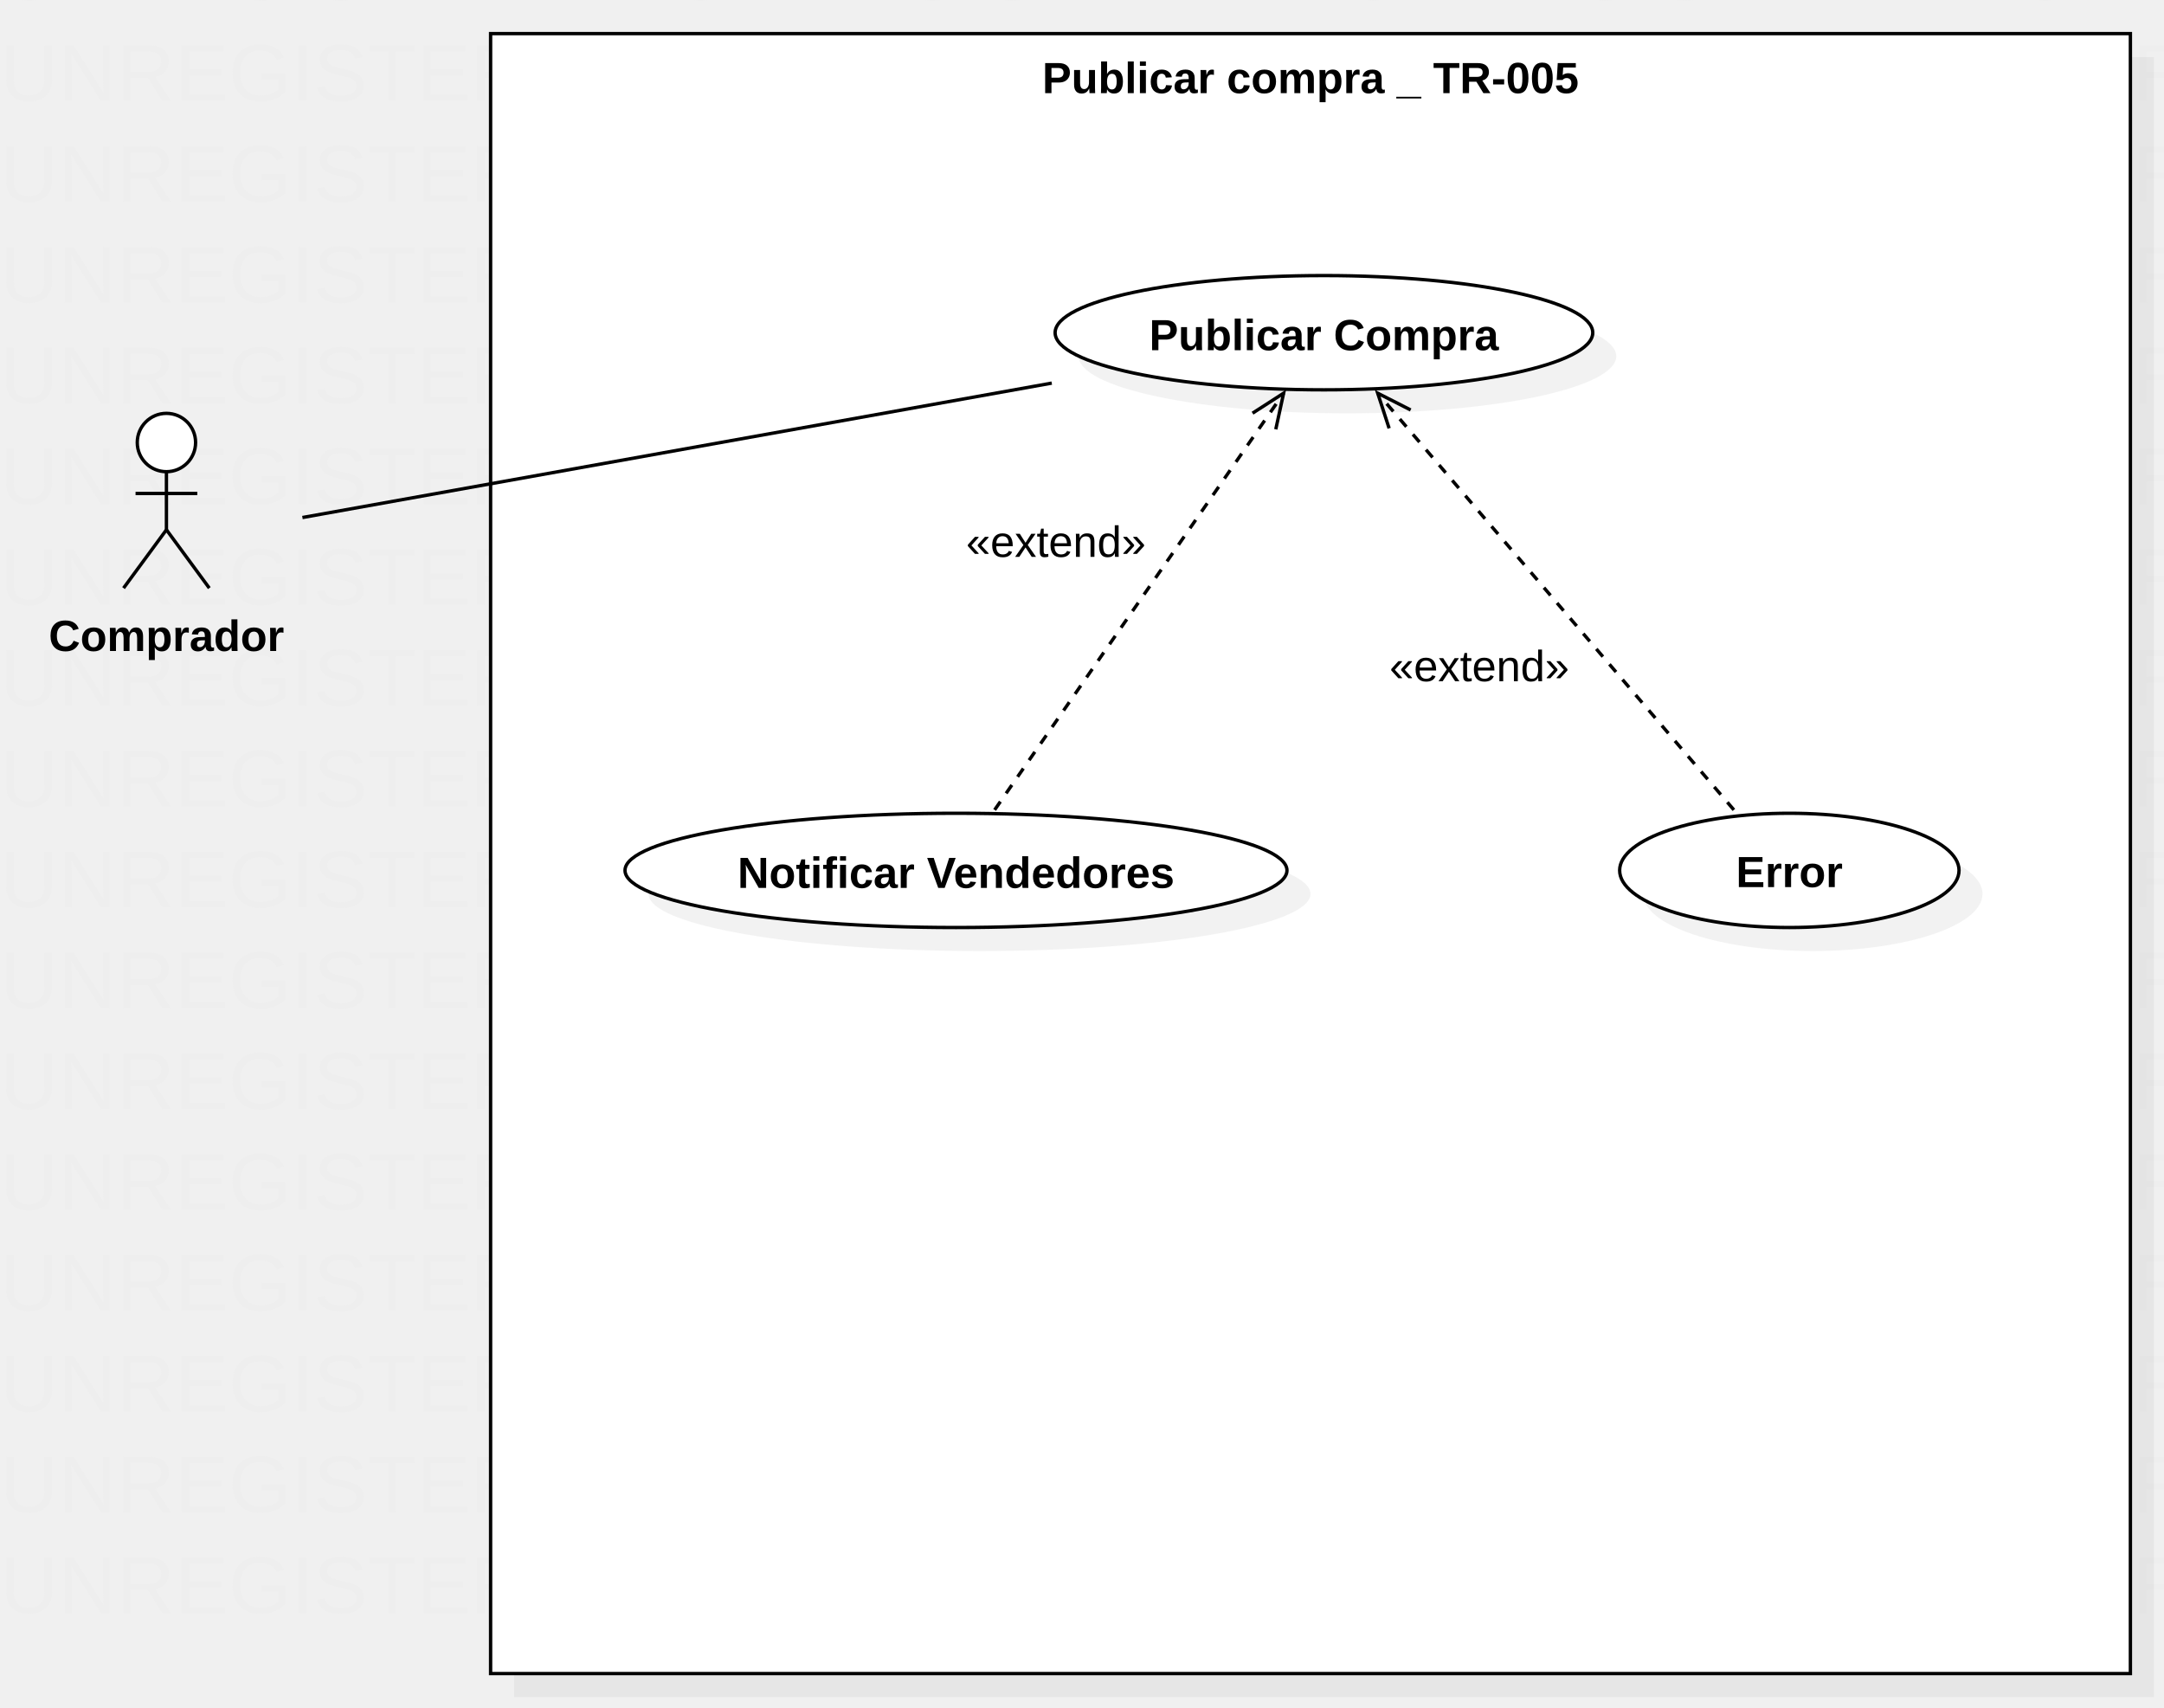
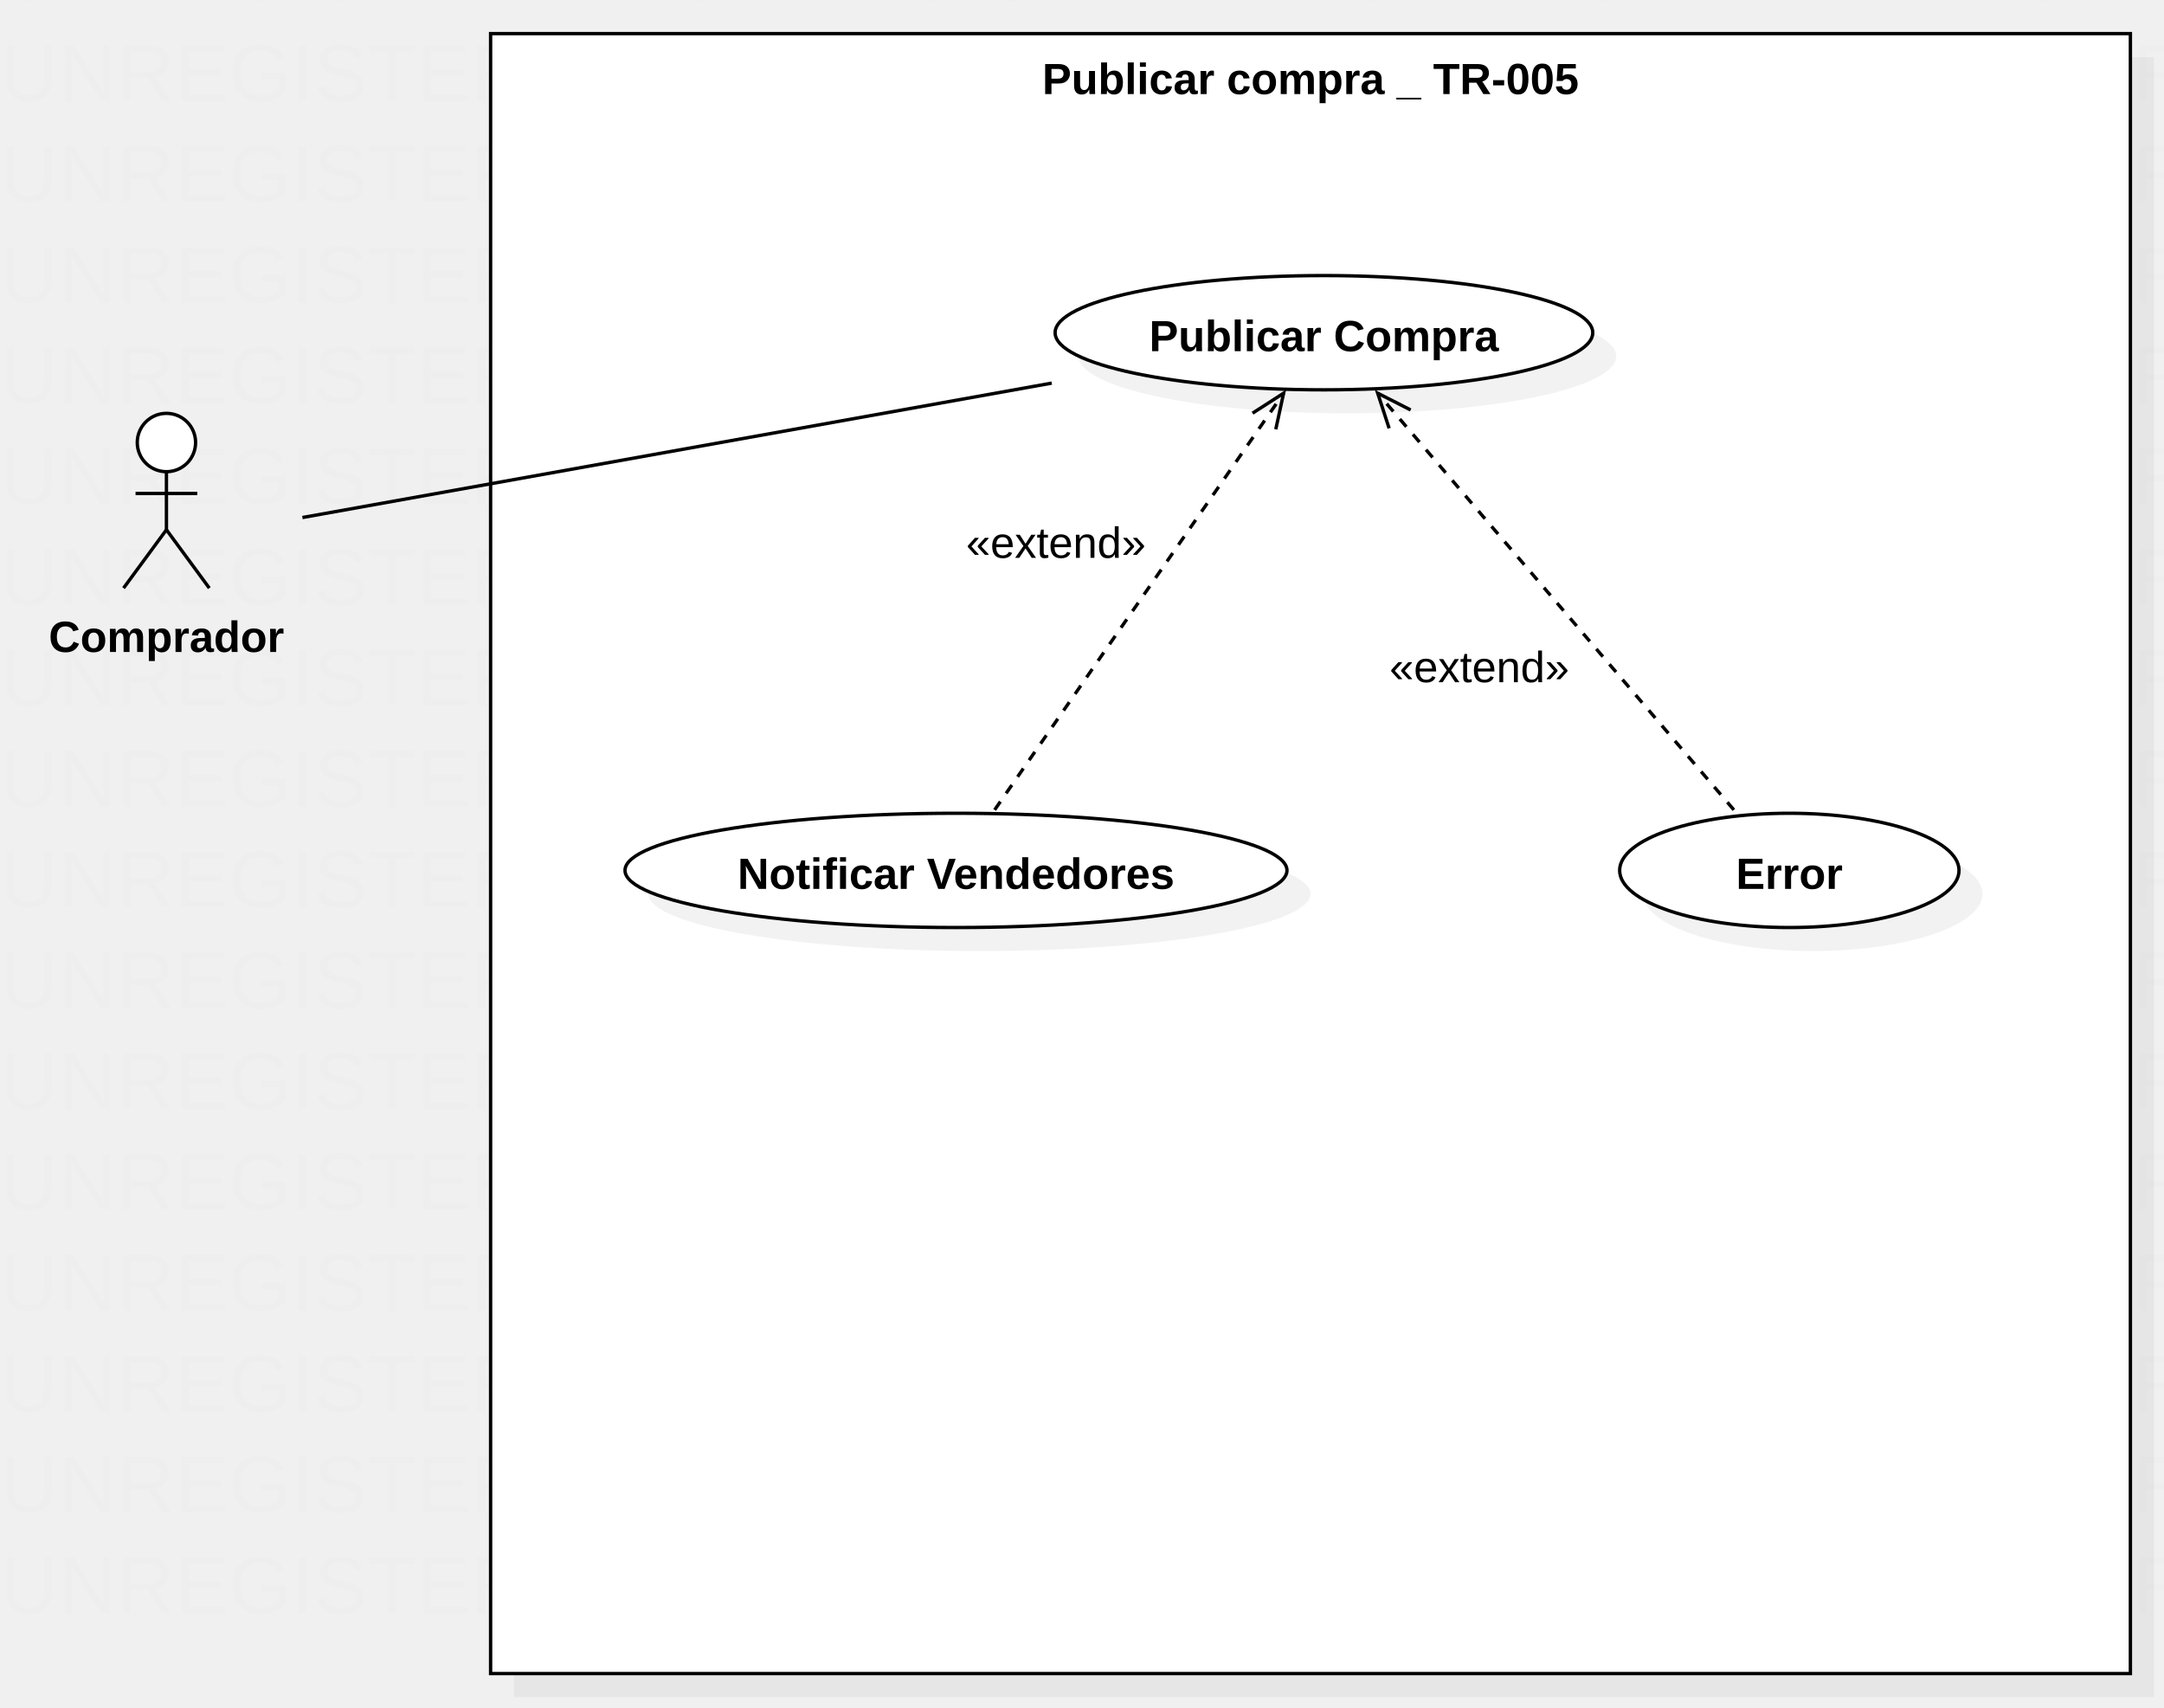
<svg xmlns="http://www.w3.org/2000/svg" version="1.1" width="644" height="508">
  <defs />
  <g>
    <text fill="#eeeeee" stroke="none" font-family="Arial" font-size="24px" font-style="normal" font-weight="normal" text-decoration="none" x="0" y="0">UNREGISTERED</text>
    <text fill="#eeeeee" stroke="none" font-family="Arial" font-size="24px" font-style="normal" font-weight="normal" text-decoration="none" x="0" y="30">UNREGISTERED</text>
    <text fill="#eeeeee" stroke="none" font-family="Arial" font-size="24px" font-style="normal" font-weight="normal" text-decoration="none" x="0" y="60">UNREGISTERED</text>
    <text fill="#eeeeee" stroke="none" font-family="Arial" font-size="24px" font-style="normal" font-weight="normal" text-decoration="none" x="0" y="90">UNREGISTERED</text>
    <text fill="#eeeeee" stroke="none" font-family="Arial" font-size="24px" font-style="normal" font-weight="normal" text-decoration="none" x="0" y="120">UNREGISTERED</text>
    <text fill="#eeeeee" stroke="none" font-family="Arial" font-size="24px" font-style="normal" font-weight="normal" text-decoration="none" x="0" y="150">UNREGISTERED</text>
    <text fill="#eeeeee" stroke="none" font-family="Arial" font-size="24px" font-style="normal" font-weight="normal" text-decoration="none" x="0" y="180">UNREGISTERED</text>
    <text fill="#eeeeee" stroke="none" font-family="Arial" font-size="24px" font-style="normal" font-weight="normal" text-decoration="none" x="0" y="210">UNREGISTERED</text>
    <text fill="#eeeeee" stroke="none" font-family="Arial" font-size="24px" font-style="normal" font-weight="normal" text-decoration="none" x="0" y="240">UNREGISTERED</text>
    <text fill="#eeeeee" stroke="none" font-family="Arial" font-size="24px" font-style="normal" font-weight="normal" text-decoration="none" x="0" y="270">UNREGISTERED</text>
    <text fill="#eeeeee" stroke="none" font-family="Arial" font-size="24px" font-style="normal" font-weight="normal" text-decoration="none" x="0" y="300">UNREGISTERED</text>
    <text fill="#eeeeee" stroke="none" font-family="Arial" font-size="24px" font-style="normal" font-weight="normal" text-decoration="none" x="0" y="330">UNREGISTERED</text>
    <text fill="#eeeeee" stroke="none" font-family="Arial" font-size="24px" font-style="normal" font-weight="normal" text-decoration="none" x="0" y="360">UNREGISTERED</text>
    <text fill="#eeeeee" stroke="none" font-family="Arial" font-size="24px" font-style="normal" font-weight="normal" text-decoration="none" x="0" y="390">UNREGISTERED</text>
    <text fill="#eeeeee" stroke="none" font-family="Arial" font-size="24px" font-style="normal" font-weight="normal" text-decoration="none" x="0" y="420">UNREGISTERED</text>
    <text fill="#eeeeee" stroke="none" font-family="Arial" font-size="24px" font-style="normal" font-weight="normal" text-decoration="none" x="0" y="450">UNREGISTERED</text>
    <text fill="#eeeeee" stroke="none" font-family="Arial" font-size="24px" font-style="normal" font-weight="normal" text-decoration="none" x="0" y="480">UNREGISTERED</text>
    <text fill="#eeeeee" stroke="none" font-family="Arial" font-size="24px" font-style="normal" font-weight="normal" text-decoration="none" x="200" y="0">UNREGISTERED</text>
    <text fill="#eeeeee" stroke="none" font-family="Arial" font-size="24px" font-style="normal" font-weight="normal" text-decoration="none" x="200" y="30">UNREGISTERED</text>
    <text fill="#eeeeee" stroke="none" font-family="Arial" font-size="24px" font-style="normal" font-weight="normal" text-decoration="none" x="200" y="60">UNREGISTERED</text>
    <text fill="#eeeeee" stroke="none" font-family="Arial" font-size="24px" font-style="normal" font-weight="normal" text-decoration="none" x="200" y="90">UNREGISTERED</text>
    <text fill="#eeeeee" stroke="none" font-family="Arial" font-size="24px" font-style="normal" font-weight="normal" text-decoration="none" x="200" y="120">UNREGISTERED</text>
    <text fill="#eeeeee" stroke="none" font-family="Arial" font-size="24px" font-style="normal" font-weight="normal" text-decoration="none" x="200" y="150">UNREGISTERED</text>
    <text fill="#eeeeee" stroke="none" font-family="Arial" font-size="24px" font-style="normal" font-weight="normal" text-decoration="none" x="200" y="180">UNREGISTERED</text>
    <text fill="#eeeeee" stroke="none" font-family="Arial" font-size="24px" font-style="normal" font-weight="normal" text-decoration="none" x="200" y="210">UNREGISTERED</text>
    <text fill="#eeeeee" stroke="none" font-family="Arial" font-size="24px" font-style="normal" font-weight="normal" text-decoration="none" x="200" y="240">UNREGISTERED</text>
    <text fill="#eeeeee" stroke="none" font-family="Arial" font-size="24px" font-style="normal" font-weight="normal" text-decoration="none" x="200" y="270">UNREGISTERED</text>
    <text fill="#eeeeee" stroke="none" font-family="Arial" font-size="24px" font-style="normal" font-weight="normal" text-decoration="none" x="200" y="300">UNREGISTERED</text>
    <text fill="#eeeeee" stroke="none" font-family="Arial" font-size="24px" font-style="normal" font-weight="normal" text-decoration="none" x="200" y="330">UNREGISTERED</text>
    <text fill="#eeeeee" stroke="none" font-family="Arial" font-size="24px" font-style="normal" font-weight="normal" text-decoration="none" x="200" y="360">UNREGISTERED</text>
    <text fill="#eeeeee" stroke="none" font-family="Arial" font-size="24px" font-style="normal" font-weight="normal" text-decoration="none" x="200" y="390">UNREGISTERED</text>
    <text fill="#eeeeee" stroke="none" font-family="Arial" font-size="24px" font-style="normal" font-weight="normal" text-decoration="none" x="200" y="420">UNREGISTERED</text>
    <text fill="#eeeeee" stroke="none" font-family="Arial" font-size="24px" font-style="normal" font-weight="normal" text-decoration="none" x="200" y="450">UNREGISTERED</text>
    <text fill="#eeeeee" stroke="none" font-family="Arial" font-size="24px" font-style="normal" font-weight="normal" text-decoration="none" x="200" y="480">UNREGISTERED</text>
    <text fill="#eeeeee" stroke="none" font-family="Arial" font-size="24px" font-style="normal" font-weight="normal" text-decoration="none" x="400" y="0">UNREGISTERED</text>
    <text fill="#eeeeee" stroke="none" font-family="Arial" font-size="24px" font-style="normal" font-weight="normal" text-decoration="none" x="400" y="30">UNREGISTERED</text>
    <text fill="#eeeeee" stroke="none" font-family="Arial" font-size="24px" font-style="normal" font-weight="normal" text-decoration="none" x="400" y="60">UNREGISTERED</text>
    <text fill="#eeeeee" stroke="none" font-family="Arial" font-size="24px" font-style="normal" font-weight="normal" text-decoration="none" x="400" y="90">UNREGISTERED</text>
    <text fill="#eeeeee" stroke="none" font-family="Arial" font-size="24px" font-style="normal" font-weight="normal" text-decoration="none" x="400" y="120">UNREGISTERED</text>
    <text fill="#eeeeee" stroke="none" font-family="Arial" font-size="24px" font-style="normal" font-weight="normal" text-decoration="none" x="400" y="150">UNREGISTERED</text>
    <text fill="#eeeeee" stroke="none" font-family="Arial" font-size="24px" font-style="normal" font-weight="normal" text-decoration="none" x="400" y="180">UNREGISTERED</text>
    <text fill="#eeeeee" stroke="none" font-family="Arial" font-size="24px" font-style="normal" font-weight="normal" text-decoration="none" x="400" y="210">UNREGISTERED</text>
    <text fill="#eeeeee" stroke="none" font-family="Arial" font-size="24px" font-style="normal" font-weight="normal" text-decoration="none" x="400" y="240">UNREGISTERED</text>
    <text fill="#eeeeee" stroke="none" font-family="Arial" font-size="24px" font-style="normal" font-weight="normal" text-decoration="none" x="400" y="270">UNREGISTERED</text>
    <text fill="#eeeeee" stroke="none" font-family="Arial" font-size="24px" font-style="normal" font-weight="normal" text-decoration="none" x="400" y="300">UNREGISTERED</text>
    <text fill="#eeeeee" stroke="none" font-family="Arial" font-size="24px" font-style="normal" font-weight="normal" text-decoration="none" x="400" y="330">UNREGISTERED</text>
    <text fill="#eeeeee" stroke="none" font-family="Arial" font-size="24px" font-style="normal" font-weight="normal" text-decoration="none" x="400" y="360">UNREGISTERED</text>
    <text fill="#eeeeee" stroke="none" font-family="Arial" font-size="24px" font-style="normal" font-weight="normal" text-decoration="none" x="400" y="390">UNREGISTERED</text>
    <text fill="#eeeeee" stroke="none" font-family="Arial" font-size="24px" font-style="normal" font-weight="normal" text-decoration="none" x="400" y="420">UNREGISTERED</text>
    <text fill="#eeeeee" stroke="none" font-family="Arial" font-size="24px" font-style="normal" font-weight="normal" text-decoration="none" x="400" y="450">UNREGISTERED</text>
    <text fill="#eeeeee" stroke="none" font-family="Arial" font-size="24px" font-style="normal" font-weight="normal" text-decoration="none" x="400" y="480">UNREGISTERED</text>
    <text fill="#eeeeee" stroke="none" font-family="Arial" font-size="24px" font-style="normal" font-weight="normal" text-decoration="none" x="600" y="0">UNREGISTERED</text>
    <text fill="#eeeeee" stroke="none" font-family="Arial" font-size="24px" font-style="normal" font-weight="normal" text-decoration="none" x="600" y="30">UNREGISTERED</text>
    <text fill="#eeeeee" stroke="none" font-family="Arial" font-size="24px" font-style="normal" font-weight="normal" text-decoration="none" x="600" y="60">UNREGISTERED</text>
    <text fill="#eeeeee" stroke="none" font-family="Arial" font-size="24px" font-style="normal" font-weight="normal" text-decoration="none" x="600" y="90">UNREGISTERED</text>
    <text fill="#eeeeee" stroke="none" font-family="Arial" font-size="24px" font-style="normal" font-weight="normal" text-decoration="none" x="600" y="120">UNREGISTERED</text>
    <text fill="#eeeeee" stroke="none" font-family="Arial" font-size="24px" font-style="normal" font-weight="normal" text-decoration="none" x="600" y="150">UNREGISTERED</text>
    <text fill="#eeeeee" stroke="none" font-family="Arial" font-size="24px" font-style="normal" font-weight="normal" text-decoration="none" x="600" y="180">UNREGISTERED</text>
    <text fill="#eeeeee" stroke="none" font-family="Arial" font-size="24px" font-style="normal" font-weight="normal" text-decoration="none" x="600" y="210">UNREGISTERED</text>
    <text fill="#eeeeee" stroke="none" font-family="Arial" font-size="24px" font-style="normal" font-weight="normal" text-decoration="none" x="600" y="240">UNREGISTERED</text>
    <text fill="#eeeeee" stroke="none" font-family="Arial" font-size="24px" font-style="normal" font-weight="normal" text-decoration="none" x="600" y="270">UNREGISTERED</text>
    <text fill="#eeeeee" stroke="none" font-family="Arial" font-size="24px" font-style="normal" font-weight="normal" text-decoration="none" x="600" y="300">UNREGISTERED</text>
    <text fill="#eeeeee" stroke="none" font-family="Arial" font-size="24px" font-style="normal" font-weight="normal" text-decoration="none" x="600" y="330">UNREGISTERED</text>
    <text fill="#eeeeee" stroke="none" font-family="Arial" font-size="24px" font-style="normal" font-weight="normal" text-decoration="none" x="600" y="360">UNREGISTERED</text>
    <text fill="#eeeeee" stroke="none" font-family="Arial" font-size="24px" font-style="normal" font-weight="normal" text-decoration="none" x="600" y="390">UNREGISTERED</text>
    <text fill="#eeeeee" stroke="none" font-family="Arial" font-size="24px" font-style="normal" font-weight="normal" text-decoration="none" x="600" y="420">UNREGISTERED</text>
    <text fill="#eeeeee" stroke="none" font-family="Arial" font-size="24px" font-style="normal" font-weight="normal" text-decoration="none" x="600" y="450">UNREGISTERED</text>
    <text fill="#eeeeee" stroke="none" font-family="Arial" font-size="24px" font-style="normal" font-weight="normal" text-decoration="none" x="600" y="480">UNREGISTERED</text>
    <g transform="translate(-318,-214) scale(1,1)">
      <rect fill="#C0C0C0" stroke="none" x="471" y="231" width="488" height="488" opacity="0.2" />
    </g>
    <g transform="translate(-318,-214) scale(1,1)">
      <rect fill="#ffffff" stroke="none" x="464" y="224" width="488" height="488" />
    </g>
    <g transform="translate(-318,-214) scale(1,1)">
      <path fill="none" stroke="#000000" d="M 464 224 L 952 224 L 952 712 L 464 712 L 464 224 Z Z" stroke-miterlimit="10" />
    </g>
    <g transform="translate(-318,-214) scale(1,1)">
      <g>
        <path fill="none" stroke="none" />
-         <text fill="#000000" stroke="none" font-family="Arial" font-size="13px" font-style="normal" font-weight="bold" text-decoration="none" x="628.166" y="241.71">Publicar compra _ TR-005</text>
+         <text fill="#000000" stroke="none" font-family="Arial" font-size="13px" font-style="normal" font-weight="bold" text-decoration="none" x="628.166" y="242">Publicar compra _ TR-005</text>
      </g>
    </g>
    <g transform="translate(-318,-214) scale(1,1)">
      <path fill="#ffffff" stroke="none" d="M 358.85 345.68 C 358.85 340.886 362.736 337 367.53 337 C 372.323 337 376.209 340.886 376.209 345.68 C 376.209 350.474 372.323 354.36 367.53 354.36 C 362.736 354.36 358.85 350.474 358.85 345.68 Z" />
    </g>
    <g transform="translate(-318,-214) scale(1,1)">
      <path fill="none" stroke="#000000" d="M 358.85 345.68 C 358.85 340.886 362.736 337 367.53 337 C 372.323 337 376.209 340.886 376.209 345.68 C 376.209 350.474 372.323 354.36 367.53 354.36 C 362.736 354.36 358.85 350.474 358.85 345.68 Z" stroke-miterlimit="10" />
    </g>
    <g transform="translate(-318,-214) scale(1,1)">
      <path fill="none" stroke="#000000" d="M 367.53 354.36 L 367.53 371.64" stroke-miterlimit="10" />
    </g>
    <g transform="translate(-318,-214) scale(1,1)">
      <path fill="none" stroke="#000000" d="M 358.34 360.84 L 376.719 360.84" stroke-miterlimit="10" />
    </g>
    <g transform="translate(-318,-214) scale(1,1)">
      <path fill="none" stroke="#000000" d="M 367.53 371.64 L 354.766 389" stroke-miterlimit="10" />
    </g>
    <g transform="translate(-318,-214) scale(1,1)">
      <path fill="none" stroke="#000000" d="M 367.53 371.64 L 380.293 389" stroke-miterlimit="10" />
    </g>
    <g transform="translate(-318,-214) scale(1,1)">
      <g>
        <path fill="none" stroke="none" />
-         <text fill="#000000" stroke="none" font-family="Arial" font-size="13px" font-style="normal" font-weight="bold" text-decoration="none" x="332.5" y="407.71">Comprador</text>
+         <text fill="#000000" stroke="none" font-family="Arial" font-size="13px" font-style="normal" font-weight="bold" text-decoration="none" x="332.5" y="408">Comprador</text>
      </g>
    </g>
    <g transform="translate(-318,-214) scale(1,1)">
      <path fill="#C0C0C0" stroke="none" d="M 639 320 C 639 310.611 674.817 303 719 303 C 763.183 303 799 310.611 799 320 C 799 329.389 763.183 337 719 337 C 674.817 337 639 329.389 639 320 Z" opacity="0.2" />
    </g>
    <g transform="translate(-318,-214) scale(1,1)">
      <path fill="#ffffff" stroke="none" d="M 632 313 C 632 303.611 667.817 296 712 296 C 756.183 296 792 303.611 792 313 C 792 322.389 756.183 330 712 330 C 667.817 330 632 322.389 632 313 Z" />
    </g>
    <g transform="translate(-318,-214) scale(1,1)">
      <path fill="none" stroke="#000000" d="M 632 313 C 632 303.611 667.817 296 712 296 C 756.183 296 792 303.611 792 313 C 792 322.389 756.183 330 712 330 C 667.817 330 632 322.389 632 313 Z" stroke-miterlimit="10" />
    </g>
    <g transform="translate(-318,-214) scale(1,1)">
      <g>
        <path fill="none" stroke="none" />
-         <text fill="#000000" stroke="none" font-family="Arial" font-size="13px" font-style="normal" font-weight="bold" text-decoration="none" x="659.987" y="318.21">Publicar Compra</text>
+         <text fill="#000000" stroke="none" font-family="Arial" font-size="13px" font-style="normal" font-weight="bold" text-decoration="none" x="659.987" y="318.5">Publicar Compra</text>
      </g>
    </g>
    <g transform="translate(-318,-214) scale(1,1)">
      <path fill="none" stroke="#000000" d="M 408 368 L 631 328" stroke-miterlimit="10" />
    </g>
    <g transform="translate(-318,-214) scale(1,1)">
      <path fill="#C0C0C0" stroke="none" d="M 511 480 C 511 470.611 555.1 463 609.5 463 C 663.9 463 708 470.611 708 480 C 708 489.389 663.9 497 609.5 497 C 555.1 497 511 489.389 511 480 Z" opacity="0.2" />
    </g>
    <g transform="translate(-318,-214) scale(1,1)">
      <path fill="#ffffff" stroke="none" d="M 504 473 C 504 463.611 548.1 456 602.5 456 C 656.9 456 701 463.611 701 473 C 701 482.389 656.9 490 602.5 490 C 548.1 490 504 482.389 504 473 Z" />
    </g>
    <g transform="translate(-318,-214) scale(1,1)">
      <path fill="none" stroke="#000000" d="M 504 473 C 504 463.611 548.1 456 602.5 456 C 656.9 456 701 463.611 701 473 C 701 482.389 656.9 490 602.5 490 C 548.1 490 504 482.389 504 473 Z" stroke-miterlimit="10" />
    </g>
    <g transform="translate(-318,-214) scale(1,1)">
      <g>
        <path fill="none" stroke="none" />
-         <text fill="#000000" stroke="none" font-family="Arial" font-size="13px" font-style="normal" font-weight="bold" text-decoration="none" x="537.481" y="478.21">Notificar Vendedores</text>
+         <text fill="#000000" stroke="none" font-family="Arial" font-size="13px" font-style="normal" font-weight="bold" text-decoration="none" x="537.481" y="478.5">Notificar Vendedores</text>
      </g>
    </g>
    <g transform="translate(-318,-214) scale(1,1)">
      <path fill="#C0C0C0" stroke="none" d="M 807 480 C 807 470.611 829.61 463 857.5 463 C 885.39 463 908 470.611 908 480 C 908 489.389 885.39 497 857.5 497 C 829.61 497 807 489.389 807 480 Z" opacity="0.2" />
    </g>
    <g transform="translate(-318,-214) scale(1,1)">
      <path fill="#ffffff" stroke="none" d="M 800 473 C 800 463.611 822.61 456 850.5 456 C 878.39 456 901 463.611 901 473 C 901 482.389 878.39 490 850.5 490 C 822.61 490 800 482.389 800 473 Z" />
    </g>
    <g transform="translate(-318,-214) scale(1,1)">
      <path fill="none" stroke="#000000" d="M 800 473 C 800 463.611 822.61 456 850.5 456 C 878.39 456 901 463.611 901 473 C 901 482.389 878.39 490 850.5 490 C 822.61 490 800 482.389 800 473 Z" stroke-miterlimit="10" />
    </g>
    <g transform="translate(-318,-214) scale(1,1)">
      <g>
        <path fill="none" stroke="none" />
-         <text fill="#000000" stroke="none" font-family="Arial" font-size="13px" font-style="normal" font-weight="bold" text-decoration="none" x="834.605" y="477.972">Error</text>
+         <text fill="#000000" stroke="none" font-family="Arial" font-size="13px" font-style="normal" font-weight="bold" text-decoration="none" x="834.605" y="478.5">Error</text>
      </g>
    </g>
    <g transform="translate(-318,-214) scale(1,1)">
      <path fill="none" stroke="#000000" d="M 614 455 L 700 331" stroke-miterlimit="10" stroke-dasharray="3" />
    </g>
    <g transform="translate(-318,-214) scale(1,1)">
      <path fill="none" stroke="#000000" d="M 697.667 341.75 L 700 331 L 690.749 336.952" stroke-miterlimit="10" />
    </g>
    <g transform="translate(-318,-214) scale(1,1)">
      <g>
        <path fill="none" stroke="none" />
-         <text fill="#000000" stroke="none" font-family="Arial" font-size="13px" font-style="normal" font-weight="normal" text-decoration="none" x="605.5" y="379.71">«extend»</text>
+         <text fill="#000000" stroke="none" font-family="Arial" font-size="13px" font-style="normal" font-weight="normal" text-decoration="none" x="605.5" y="380">«extend»</text>
      </g>
    </g>
    <g transform="translate(-318,-214) scale(1,1)">
      <path fill="none" stroke="#000000" d="M 834 455 L 728 331" stroke-miterlimit="10" stroke-dasharray="3" />
    </g>
    <g transform="translate(-318,-214) scale(1,1)">
      <path fill="none" stroke="#000000" d="M 737.803 335.99 L 728 331 L 731.404 341.46" stroke-miterlimit="10" />
    </g>
    <g transform="translate(-318,-214) scale(1,1)">
      <g>
        <path fill="none" stroke="none" />
-         <text fill="#000000" stroke="none" font-family="Arial" font-size="13px" font-style="normal" font-weight="normal" text-decoration="none" x="731.5" y="416.71">«extend»</text>
+         <text fill="#000000" stroke="none" font-family="Arial" font-size="13px" font-style="normal" font-weight="normal" text-decoration="none" x="731.5" y="417">«extend»</text>
      </g>
    </g>
  </g>
</svg>
